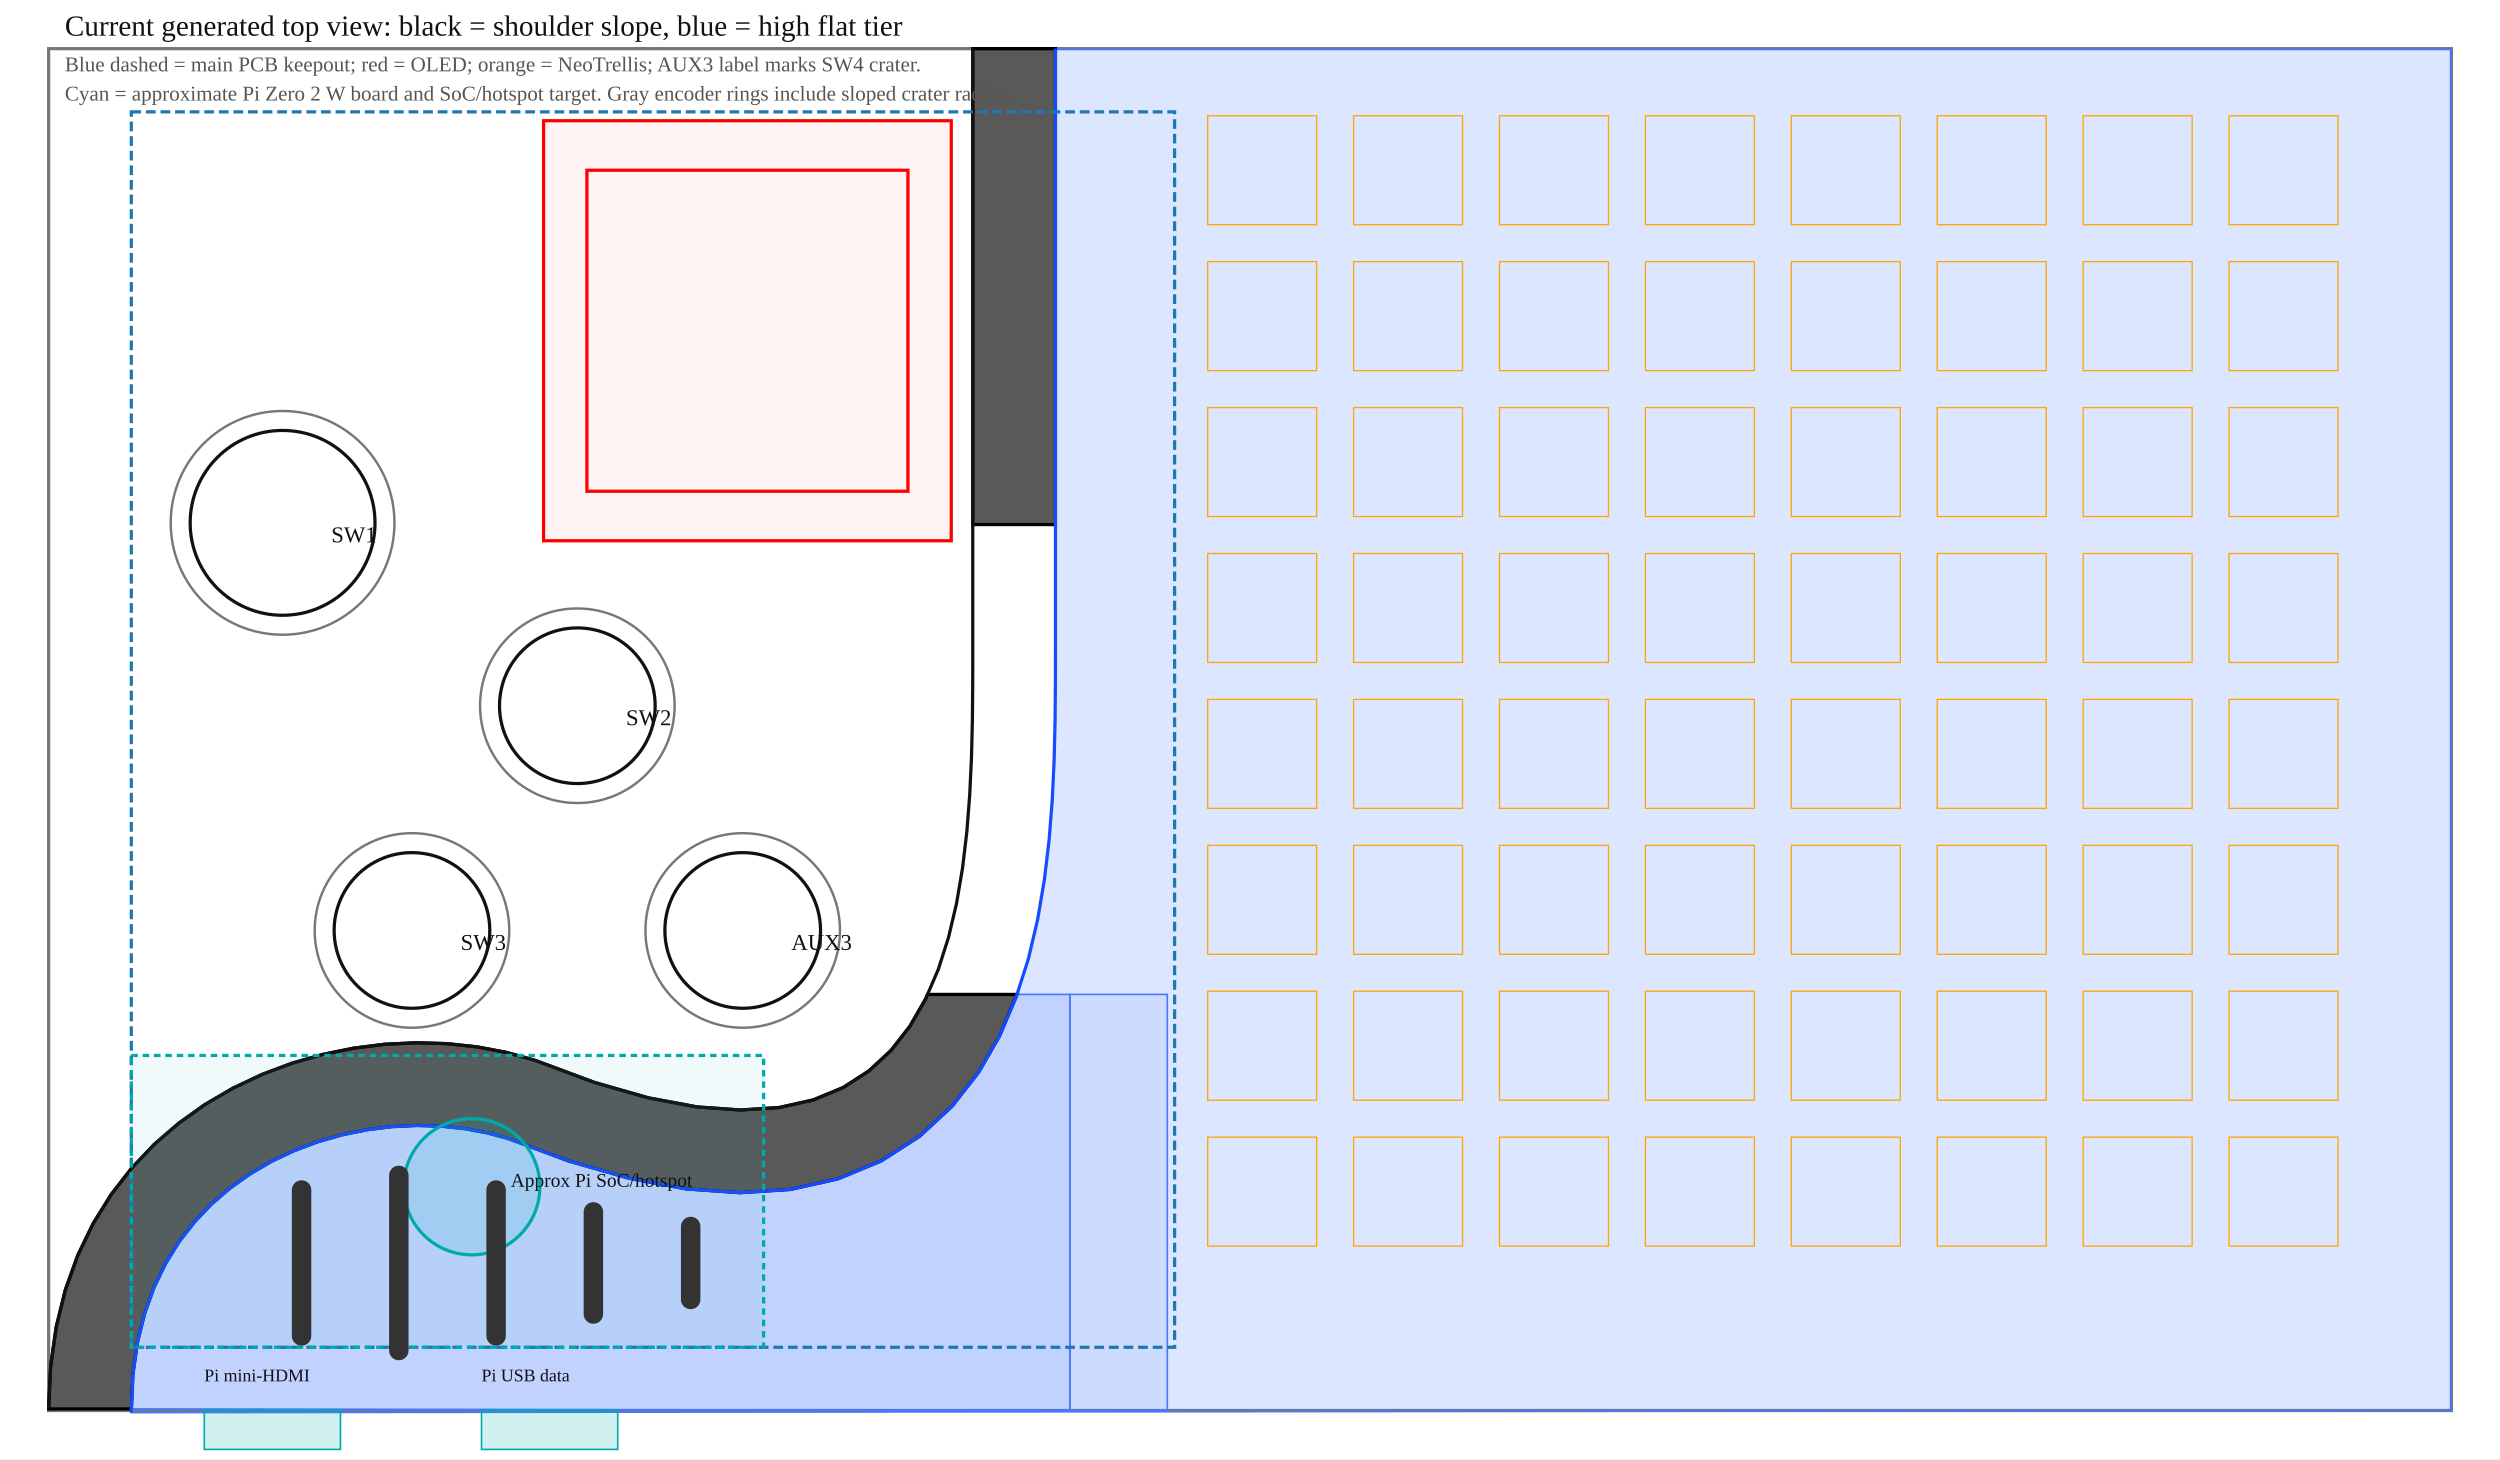
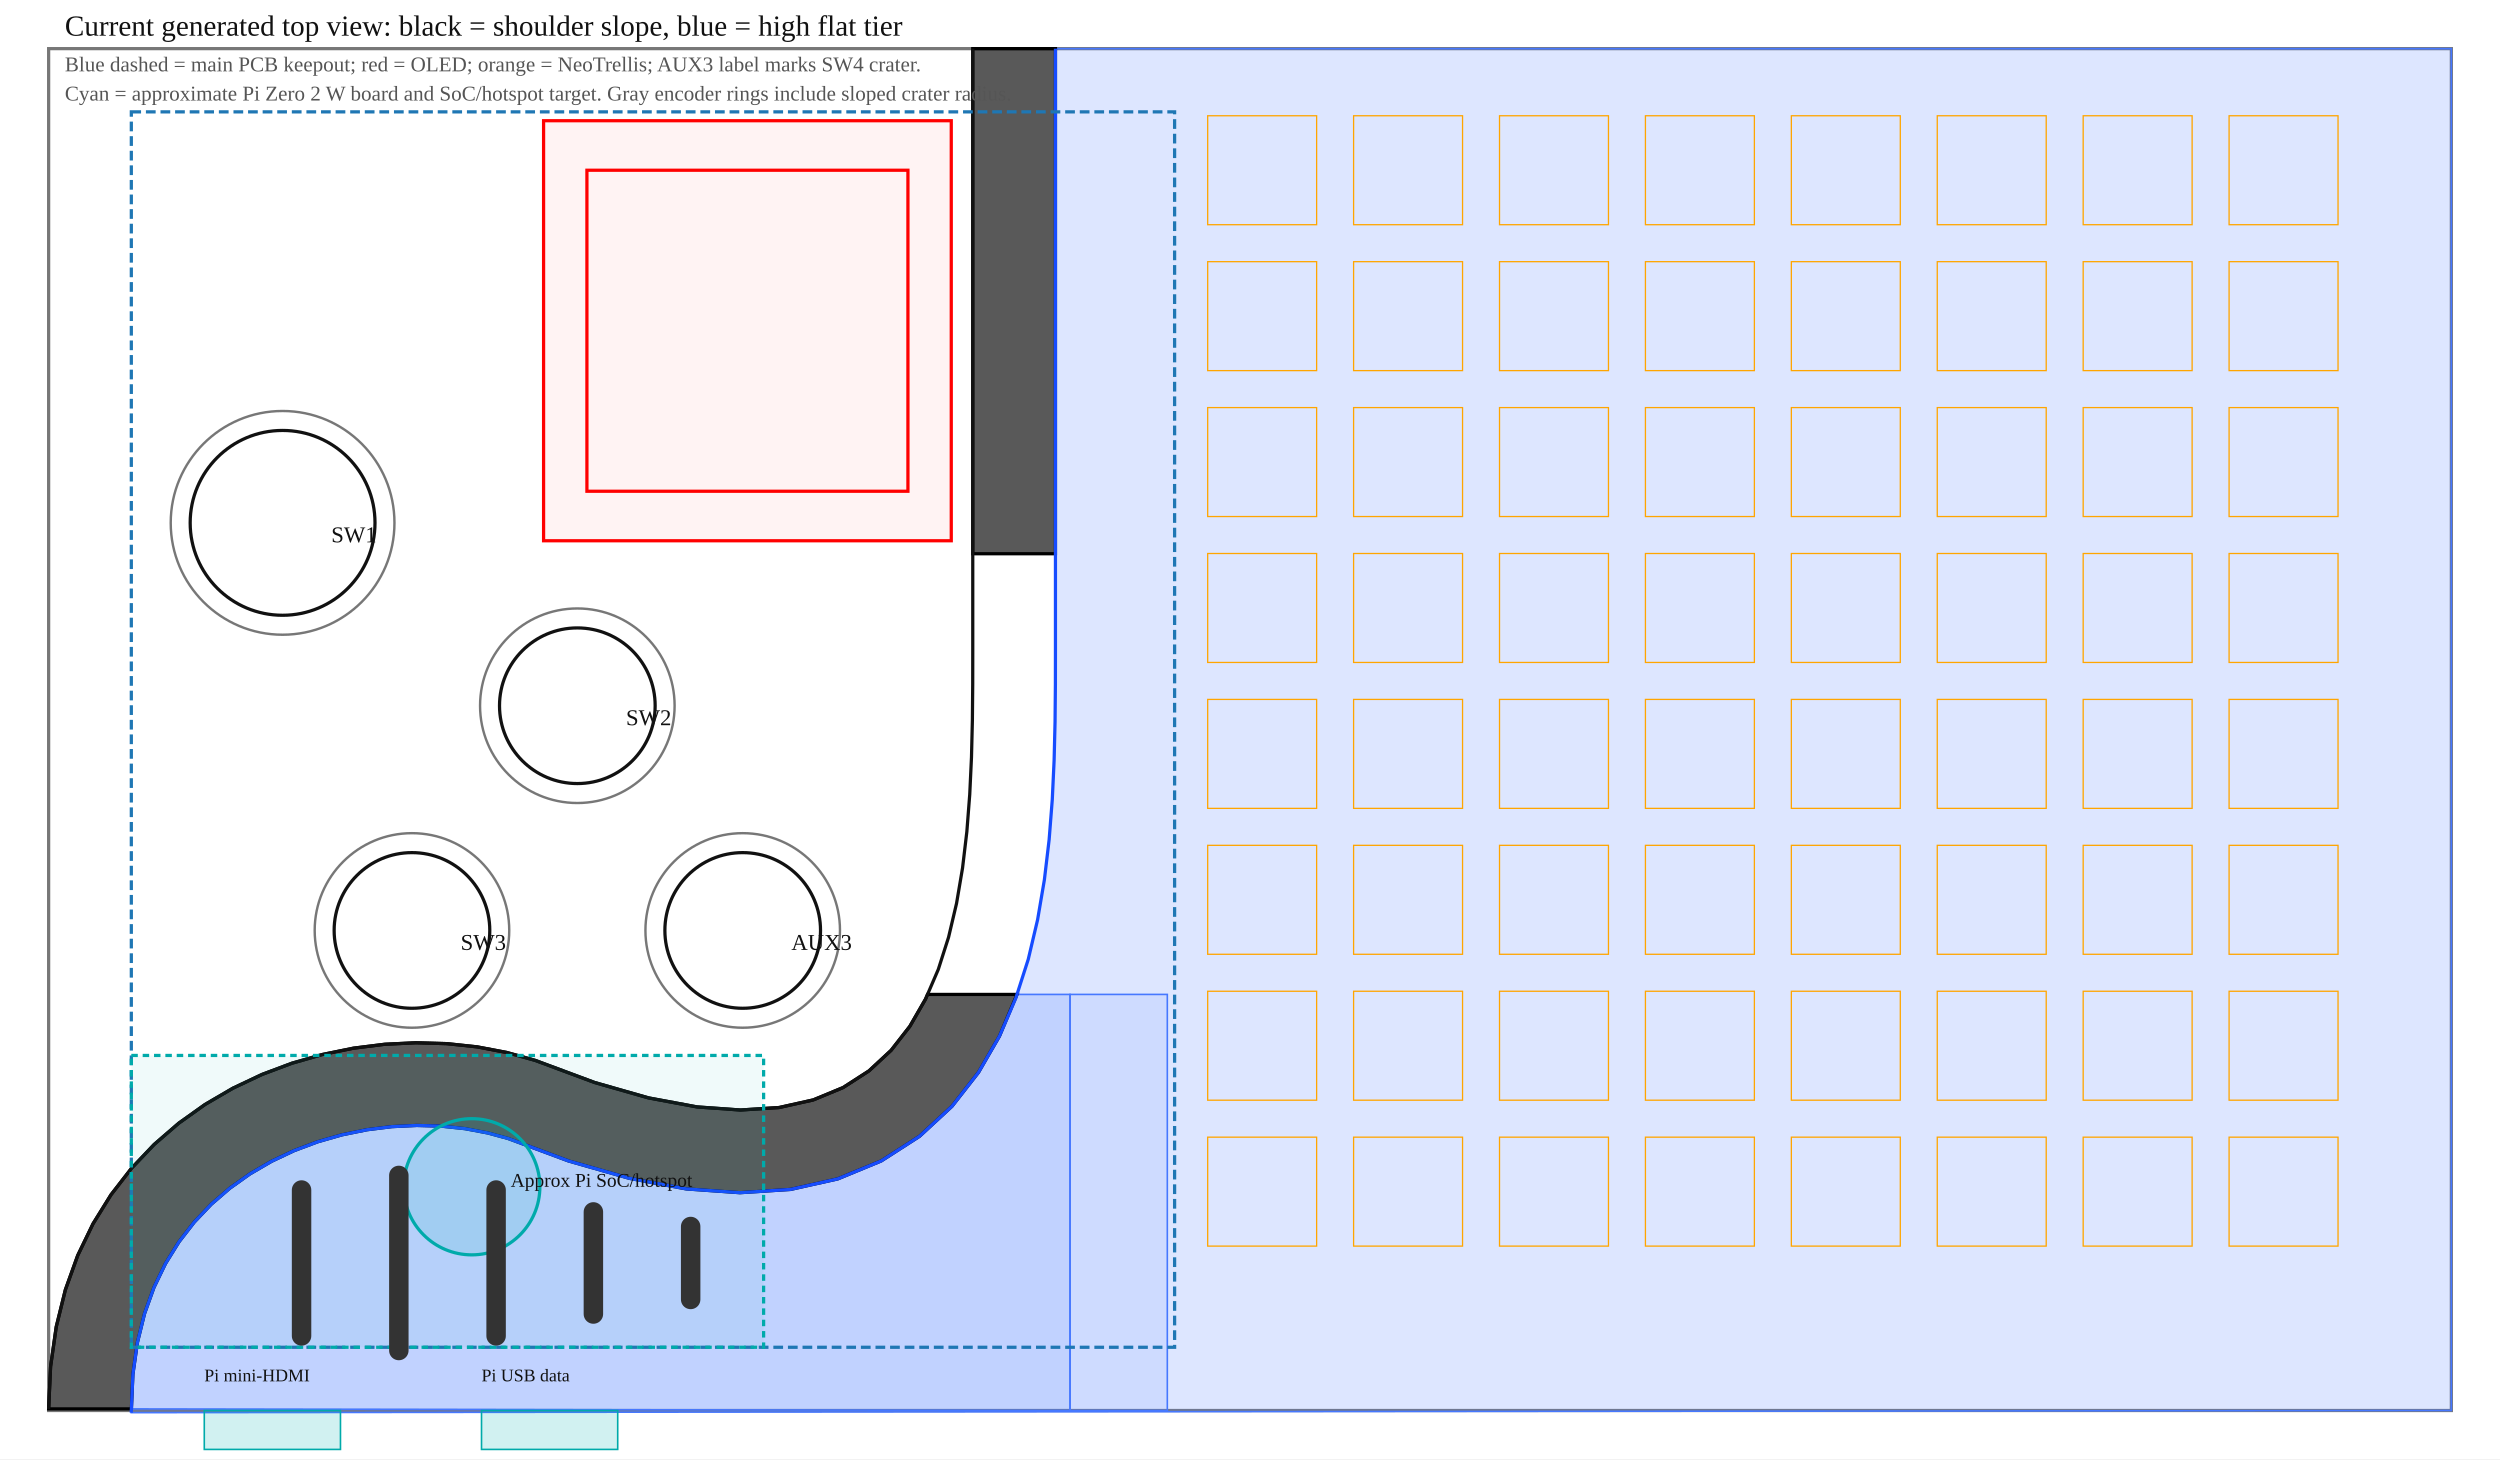
<svg xmlns="http://www.w3.org/2000/svg" width="1542" height="900" viewBox="0 0 1542 900">
  <rect width="100%" height="100%" fill="white" />
  <rect x="30.00" y="30.00" width="1482.00" height="840.00" fill="none" stroke="#777" stroke-width="2.0" />
  <polygon points="1512.00,870.00 1512.00,30.00 720.00,30.00 651.00,30.00 651.00,47.62 651.00,65.24 651.00,82.86 651.00,100.48 651.00,118.10 651.00,135.71 651.00,153.33 651.00,170.95 651.00,188.57 651.00,206.19 651.00,223.81 651.00,241.43 651.00,259.05 651.00,276.67 651.00,294.29 651.00,311.90 651.00,329.52 651.00,347.14 651.00,364.76 651.00,382.38 651.00,400.04 650.97,422.10 650.76,445.14 650.18,468.94 649.04,493.26 647.11,517.89 644.18,542.62 639.99,567.28 634.23,591.70 626.53,615.71 616.47,639.08 603.52,661.47 587.20,682.34 567.19,700.85 543.55,716.05 516.80,727.11 487.59,733.64 456.39,735.65 423.32,733.32 388.20,726.79 350.74,716.10 313.52,702.26 300.93,698.82 286.86,696.16 272.18,694.60 257.07,694.17 241.72,694.91 226.31,696.83 211.01,699.95 195.99,704.24 181.43,709.70 167.45,716.31 154.20,724.04 141.79,732.86 130.30,742.78 119.82,753.80 110.39,765.97 102.09,779.35 94.97,794.06 89.16,810.23 84.77,828.01 81.98,847.54 80.95,871.33 1512.00,870.00" fill="rgba(70,120,255,0.18)" stroke="#4678ff" stroke-width="1" />
  <polygon points="660.00,870.00 720.00,870.00 720.00,613.36 660.00,613.36" fill="rgba(70,120,255,0.10)" stroke="#4678ff" stroke-width="1" />
  <polygon points="660.00,870.00 660.00,613.36 627.29,613.36 616.47,639.08 603.52,661.47 587.20,682.34 567.19,700.85 543.55,716.05 516.80,727.11 487.59,733.64 456.39,735.65 423.32,733.32 388.20,726.79 350.74,716.10 313.52,702.26 300.93,698.82 286.86,696.16 272.18,694.60 257.07,694.17 241.72,694.91 226.31,696.83 211.01,699.95 195.99,704.24 181.43,709.70 167.45,716.31 154.20,724.04 141.79,732.86 130.30,742.78 119.82,753.80 110.39,765.97 102.09,779.35 94.97,794.06 89.16,810.23 84.77,828.01 81.98,847.54 81.05,869.00" fill="rgba(70,120,255,0.18)" stroke="#4678ff" stroke-width="1" />
-   <polygon points="651.00,323.55 651.00,311.90 651.00,294.29 651.00,276.67 651.00,259.05 651.00,241.43 651.00,223.81 651.00,206.19 651.00,188.57 651.00,170.95 651.00,153.33 651.00,135.71 651.00,118.10 651.00,100.48 651.00,82.86 651.00,65.24 651.00,47.62 651.00,30.00 600.00,30.00 600.00,47.62 600.00,65.24 600.00,82.86 600.00,100.48 600.00,118.10 600.00,135.71 600.00,153.33 600.00,170.95 600.00,188.57 600.00,206.19 600.00,223.81 600.00,241.43 600.00,259.05 600.00,276.67 600.00,294.29 600.00,311.90 600.00,323.55" fill="rgba(0,0,0,0.65)" stroke="black" stroke-width="2" />
+   <polygon points="651.00,341.55 651.00,329.52 651.00,311.90 651.00,294.29 651.00,276.67 651.00,259.05 651.00,241.43 651.00,223.81 651.00,206.19 651.00,188.57 651.00,170.95 651.00,153.33 651.00,135.71 651.00,118.10 651.00,100.48 651.00,82.86 651.00,65.24 651.00,47.62 651.00,30.00 600.00,30.00 600.00,47.62 600.00,65.24 600.00,82.86 600.00,100.48 600.00,118.10 600.00,135.71 600.00,153.33 600.00,170.95 600.00,188.57 600.00,206.19 600.00,223.81 600.00,241.43 600.00,259.05 600.00,276.67 600.00,294.29 600.00,311.90 600.00,329.52 600.00,341.55" fill="rgba(0,0,0,0.65)" stroke="black" stroke-width="2" />
  <polygon points="81.05,869.00 81.98,847.54 84.77,828.01 89.16,810.23 94.97,794.06 102.09,779.35 110.39,765.97 119.82,753.80 130.30,742.78 141.79,732.86 154.20,724.04 167.45,716.31 181.43,709.70 195.99,704.24 211.01,699.95 226.31,696.83 241.72,694.91 257.07,694.17 272.18,694.60 286.86,696.16 300.93,698.82 313.52,702.26 350.74,716.10 388.20,726.79 423.32,733.32 456.39,735.65 487.59,733.64 516.80,727.11 543.55,716.05 567.19,700.85 587.20,682.34 603.52,661.47 616.47,639.08 627.29,613.36 572.10,613.36 570.85,616.28 561.20,633.02 549.62,647.86 535.95,660.54 520.00,670.81 501.60,678.43 480.58,683.12 456.76,684.65 429.97,682.75 400.03,677.18 366.76,667.68 330.00,654.00 312.47,649.14 294.29,645.70 275.60,643.71 256.56,643.17 237.32,644.10 218.05,646.51 198.89,650.41 180.00,655.81 161.55,662.74 143.67,671.19 126.53,681.19 110.29,692.75 95.10,705.88 81.11,720.59 68.48,736.90 57.37,754.82 47.93,774.36 40.32,795.53 34.69,818.36 31.20,842.84 30.00,869.00" fill="rgba(0,0,0,0.65)" stroke="black" stroke-width="2" />
  <polyline points="80.95,871.33 81.98,847.54 84.77,828.01 89.16,810.23 94.97,794.06 102.09,779.35 110.39,765.97 119.82,753.80 130.30,742.78 141.79,732.86 154.20,724.04 167.45,716.31 181.43,709.70 195.99,704.24 211.01,699.95 226.31,696.83 241.72,694.91 257.07,694.17 272.18,694.60 286.86,696.16 300.93,698.82 313.52,702.26 350.74,716.10 388.20,726.79 423.32,733.32 456.39,735.65 487.59,733.64 516.80,727.11 543.55,716.05 567.19,700.85 587.20,682.34 603.52,661.47 616.47,639.08 626.53,615.71 634.23,591.70 639.99,567.28 644.18,542.62 647.11,517.89 649.04,493.26 650.18,468.94 650.76,445.14 650.97,422.10 651.00,400.04 651.00,382.38 651.00,364.76 651.00,347.14 651.00,329.52 651.00,311.90 651.00,294.29 651.00,276.67 651.00,259.05 651.00,241.43 651.00,223.81 651.00,206.19 651.00,188.57 651.00,170.95 651.00,153.33 651.00,135.71 651.00,118.10 651.00,100.48 651.00,82.86 651.00,65.24 651.00,47.62 651.00,30.00" fill="none" stroke="#164cff" stroke-width="2" />
  <polyline points="30.00,869.00 31.20,842.84 34.69,818.36 40.32,795.53 47.93,774.36 57.37,754.82 68.48,736.90 81.11,720.59 95.10,705.88 110.29,692.75 126.53,681.19 143.67,671.19 161.55,662.74 180.00,655.81 198.89,650.41 218.05,646.51 237.32,644.10 256.56,643.17 275.60,643.71 294.29,645.70 312.47,649.14 330.00,654.00 366.76,667.68 400.03,677.18 429.97,682.75 456.76,684.65 480.58,683.12 501.60,678.43 520.00,670.81 535.95,660.54 549.62,647.86 561.20,633.02 570.85,616.28 578.75,597.90 585.07,578.11 590.00,557.19 593.70,535.37 596.36,512.92 598.13,490.09 599.21,467.13 599.77,444.29 599.97,421.83 600.00,400.00 600.00,382.38 600.00,364.76 600.00,347.14 600.00,329.52 600.00,311.90 600.00,294.29 600.00,276.67 600.00,259.05 600.00,241.43 600.00,223.81 600.00,206.19 600.00,188.57 600.00,170.95 600.00,153.33 600.00,135.71 600.00,118.10 600.00,100.48 600.00,82.86 600.00,65.24 600.00,47.62 600.00,30.00" fill="none" stroke="#111" stroke-width="2" />
  <rect x="81.00" y="69.00" width="643.50" height="762.00" fill="none" stroke="#1f77b4" stroke-width="2.0" stroke-dasharray="6 3" />
  <rect x="81.00" y="651.00" width="390.00" height="180.00" fill="rgba(0,180,180,0.06)" stroke="#0aa" stroke-width="2.0" stroke-dasharray="4 3" />
  <circle cx="291.00" cy="732.00" r="42.00" fill="rgba(0,180,180,0.12)" stroke="#0aa" stroke-width="2.0" />
  <text x="315.00" y="732.00" font-size="12" fill="#111">Approx Pi SoC/hotspot</text>
  <line x1="186.00" y1="824.00" x2="186.00" y2="734.00" stroke="#333" stroke-width="12" stroke-linecap="round" />
  <line x1="246.00" y1="833.00" x2="246.00" y2="725.00" stroke="#333" stroke-width="12" stroke-linecap="round" />
  <line x1="306.00" y1="824.00" x2="306.00" y2="734.00" stroke="#333" stroke-width="12" stroke-linecap="round" />
  <line x1="366.00" y1="810.50" x2="366.00" y2="747.50" stroke="#333" stroke-width="12" stroke-linecap="round" />
  <line x1="426.00" y1="801.50" x2="426.00" y2="756.50" stroke="#333" stroke-width="12" stroke-linecap="round" />
  <rect x="126.00" y="870.00" width="84.00" height="24.00" fill="rgba(0,180,180,0.18)" stroke="#0aa" stroke-width="1.0" />
  <text x="126.00" y="852.00" font-size="11" fill="#111">Pi mini-HDMI</text>
  <rect x="297.00" y="870.00" width="84.00" height="24.00" fill="rgba(0,180,180,0.18)" stroke="#0aa" stroke-width="1.0" />
  <text x="297.00" y="852.00" font-size="11" fill="#111">Pi USB data</text>
  <rect x="335.28" y="74.46" width="251.46" height="259.08" fill="rgba(255,0,0,0.05)" stroke="red" stroke-width="2.0" />
  <rect x="362.01" y="105.00" width="198.00" height="198.00" fill="none" stroke="red" stroke-width="2.0" />
  <circle cx="174.30" cy="322.50" r="69.00" fill="none" stroke="#777" stroke-width="1.5" />
  <circle cx="174.30" cy="322.50" r="57.00" fill="none" stroke="#111" stroke-width="2.0" />
  <text x="204.30" y="334.50" font-size="14" fill="#111">SW1</text>
  <circle cx="356.10" cy="435.30" r="60.00" fill="none" stroke="#777" stroke-width="1.5" />
  <circle cx="356.10" cy="435.30" r="48.00" fill="none" stroke="#111" stroke-width="2.0" />
  <text x="386.10" y="447.30" font-size="14" fill="#111">SW2</text>
  <circle cx="254.10" cy="573.90" r="60.00" fill="none" stroke="#777" stroke-width="1.5" />
  <circle cx="254.10" cy="573.90" r="48.00" fill="none" stroke="#111" stroke-width="2.0" />
  <text x="284.10" y="585.90" font-size="14" fill="#111">SW3</text>
  <circle cx="458.10" cy="573.90" r="60.00" fill="none" stroke="#777" stroke-width="1.5" />
  <circle cx="458.10" cy="573.90" r="48.00" fill="none" stroke="#111" stroke-width="2.0" />
  <text x="488.10" y="585.90" font-size="14" fill="#111">AUX3</text>
  <rect x="744.90" y="701.40" width="67.20" height="67.20" fill="none" stroke="orange" stroke-width="0.8" />
  <rect x="834.90" y="701.40" width="67.20" height="67.20" fill="none" stroke="orange" stroke-width="0.8" />
  <rect x="924.90" y="701.40" width="67.20" height="67.20" fill="none" stroke="orange" stroke-width="0.8" />
  <rect x="1014.90" y="701.40" width="67.20" height="67.20" fill="none" stroke="orange" stroke-width="0.8" />
  <rect x="1104.90" y="701.40" width="67.20" height="67.20" fill="none" stroke="orange" stroke-width="0.8" />
  <rect x="1194.90" y="701.40" width="67.20" height="67.20" fill="none" stroke="orange" stroke-width="0.8" />
  <rect x="1284.90" y="701.40" width="67.20" height="67.20" fill="none" stroke="orange" stroke-width="0.8" />
  <rect x="1374.90" y="701.40" width="67.20" height="67.20" fill="none" stroke="orange" stroke-width="0.8" />
  <rect x="744.90" y="611.40" width="67.20" height="67.20" fill="none" stroke="orange" stroke-width="0.8" />
  <rect x="834.90" y="611.40" width="67.20" height="67.20" fill="none" stroke="orange" stroke-width="0.8" />
  <rect x="924.90" y="611.40" width="67.20" height="67.20" fill="none" stroke="orange" stroke-width="0.8" />
  <rect x="1014.90" y="611.40" width="67.20" height="67.20" fill="none" stroke="orange" stroke-width="0.8" />
  <rect x="1104.90" y="611.40" width="67.20" height="67.20" fill="none" stroke="orange" stroke-width="0.8" />
  <rect x="1194.90" y="611.40" width="67.20" height="67.20" fill="none" stroke="orange" stroke-width="0.8" />
  <rect x="1284.90" y="611.40" width="67.20" height="67.20" fill="none" stroke="orange" stroke-width="0.8" />
  <rect x="1374.90" y="611.40" width="67.20" height="67.20" fill="none" stroke="orange" stroke-width="0.8" />
  <rect x="744.90" y="521.40" width="67.20" height="67.20" fill="none" stroke="orange" stroke-width="0.8" />
  <rect x="834.90" y="521.40" width="67.20" height="67.20" fill="none" stroke="orange" stroke-width="0.8" />
  <rect x="924.90" y="521.40" width="67.20" height="67.20" fill="none" stroke="orange" stroke-width="0.8" />
  <rect x="1014.90" y="521.40" width="67.20" height="67.20" fill="none" stroke="orange" stroke-width="0.8" />
  <rect x="1104.90" y="521.40" width="67.20" height="67.20" fill="none" stroke="orange" stroke-width="0.8" />
  <rect x="1194.90" y="521.40" width="67.20" height="67.20" fill="none" stroke="orange" stroke-width="0.8" />
  <rect x="1284.90" y="521.40" width="67.20" height="67.20" fill="none" stroke="orange" stroke-width="0.8" />
  <rect x="1374.90" y="521.40" width="67.20" height="67.20" fill="none" stroke="orange" stroke-width="0.8" />
  <rect x="744.90" y="431.40" width="67.20" height="67.20" fill="none" stroke="orange" stroke-width="0.8" />
  <rect x="834.90" y="431.40" width="67.20" height="67.20" fill="none" stroke="orange" stroke-width="0.8" />
  <rect x="924.90" y="431.40" width="67.20" height="67.20" fill="none" stroke="orange" stroke-width="0.8" />
  <rect x="1014.90" y="431.40" width="67.20" height="67.20" fill="none" stroke="orange" stroke-width="0.8" />
  <rect x="1104.90" y="431.40" width="67.20" height="67.20" fill="none" stroke="orange" stroke-width="0.8" />
  <rect x="1194.90" y="431.40" width="67.20" height="67.20" fill="none" stroke="orange" stroke-width="0.8" />
  <rect x="1284.90" y="431.40" width="67.20" height="67.20" fill="none" stroke="orange" stroke-width="0.8" />
  <rect x="1374.90" y="431.40" width="67.20" height="67.20" fill="none" stroke="orange" stroke-width="0.8" />
  <rect x="744.90" y="341.40" width="67.20" height="67.20" fill="none" stroke="orange" stroke-width="0.8" />
  <rect x="834.90" y="341.40" width="67.20" height="67.20" fill="none" stroke="orange" stroke-width="0.8" />
  <rect x="924.90" y="341.40" width="67.20" height="67.20" fill="none" stroke="orange" stroke-width="0.8" />
  <rect x="1014.90" y="341.40" width="67.20" height="67.20" fill="none" stroke="orange" stroke-width="0.8" />
  <rect x="1104.90" y="341.40" width="67.20" height="67.20" fill="none" stroke="orange" stroke-width="0.8" />
  <rect x="1194.90" y="341.40" width="67.20" height="67.20" fill="none" stroke="orange" stroke-width="0.8" />
  <rect x="1284.90" y="341.40" width="67.20" height="67.20" fill="none" stroke="orange" stroke-width="0.8" />
  <rect x="1374.90" y="341.40" width="67.20" height="67.20" fill="none" stroke="orange" stroke-width="0.8" />
  <rect x="744.90" y="251.40" width="67.20" height="67.20" fill="none" stroke="orange" stroke-width="0.8" />
  <rect x="834.90" y="251.40" width="67.20" height="67.20" fill="none" stroke="orange" stroke-width="0.8" />
  <rect x="924.90" y="251.40" width="67.20" height="67.20" fill="none" stroke="orange" stroke-width="0.8" />
  <rect x="1014.90" y="251.40" width="67.20" height="67.20" fill="none" stroke="orange" stroke-width="0.8" />
  <rect x="1104.90" y="251.40" width="67.20" height="67.20" fill="none" stroke="orange" stroke-width="0.8" />
  <rect x="1194.90" y="251.40" width="67.20" height="67.20" fill="none" stroke="orange" stroke-width="0.8" />
  <rect x="1284.90" y="251.40" width="67.20" height="67.20" fill="none" stroke="orange" stroke-width="0.8" />
  <rect x="1374.90" y="251.40" width="67.20" height="67.20" fill="none" stroke="orange" stroke-width="0.8" />
  <rect x="744.90" y="161.40" width="67.20" height="67.20" fill="none" stroke="orange" stroke-width="0.8" />
  <rect x="834.90" y="161.40" width="67.20" height="67.20" fill="none" stroke="orange" stroke-width="0.8" />
  <rect x="924.90" y="161.40" width="67.20" height="67.20" fill="none" stroke="orange" stroke-width="0.8" />
  <rect x="1014.90" y="161.40" width="67.20" height="67.20" fill="none" stroke="orange" stroke-width="0.8" />
  <rect x="1104.90" y="161.40" width="67.20" height="67.20" fill="none" stroke="orange" stroke-width="0.8" />
  <rect x="1194.90" y="161.40" width="67.20" height="67.20" fill="none" stroke="orange" stroke-width="0.8" />
  <rect x="1284.90" y="161.40" width="67.20" height="67.20" fill="none" stroke="orange" stroke-width="0.8" />
  <rect x="1374.90" y="161.40" width="67.20" height="67.20" fill="none" stroke="orange" stroke-width="0.8" />
  <rect x="744.90" y="71.40" width="67.20" height="67.20" fill="none" stroke="orange" stroke-width="0.8" />
  <rect x="834.90" y="71.40" width="67.20" height="67.20" fill="none" stroke="orange" stroke-width="0.8" />
  <rect x="924.90" y="71.40" width="67.20" height="67.20" fill="none" stroke="orange" stroke-width="0.8" />
  <rect x="1014.90" y="71.40" width="67.20" height="67.20" fill="none" stroke="orange" stroke-width="0.8" />
  <rect x="1104.90" y="71.40" width="67.20" height="67.20" fill="none" stroke="orange" stroke-width="0.8" />
  <rect x="1194.90" y="71.40" width="67.20" height="67.20" fill="none" stroke="orange" stroke-width="0.8" />
  <rect x="1284.90" y="71.40" width="67.20" height="67.20" fill="none" stroke="orange" stroke-width="0.8" />
  <rect x="1374.90" y="71.40" width="67.20" height="67.20" fill="none" stroke="orange" stroke-width="0.8" />
  <text x="40" y="22" font-size="18" fill="#111">Current generated top view: black = shoulder slope, blue = high flat tier</text>
  <text x="40" y="44" font-size="13" fill="#555">Blue dashed = main PCB keepout; red = OLED; orange = NeoTrellis; AUX3 label marks SW4 crater.</text>
  <text x="40" y="62" font-size="13" fill="#555">Cyan = approximate Pi Zero 2 W board and SoC/hotspot target. Gray encoder rings include sloped crater radius.</text>
</svg>
